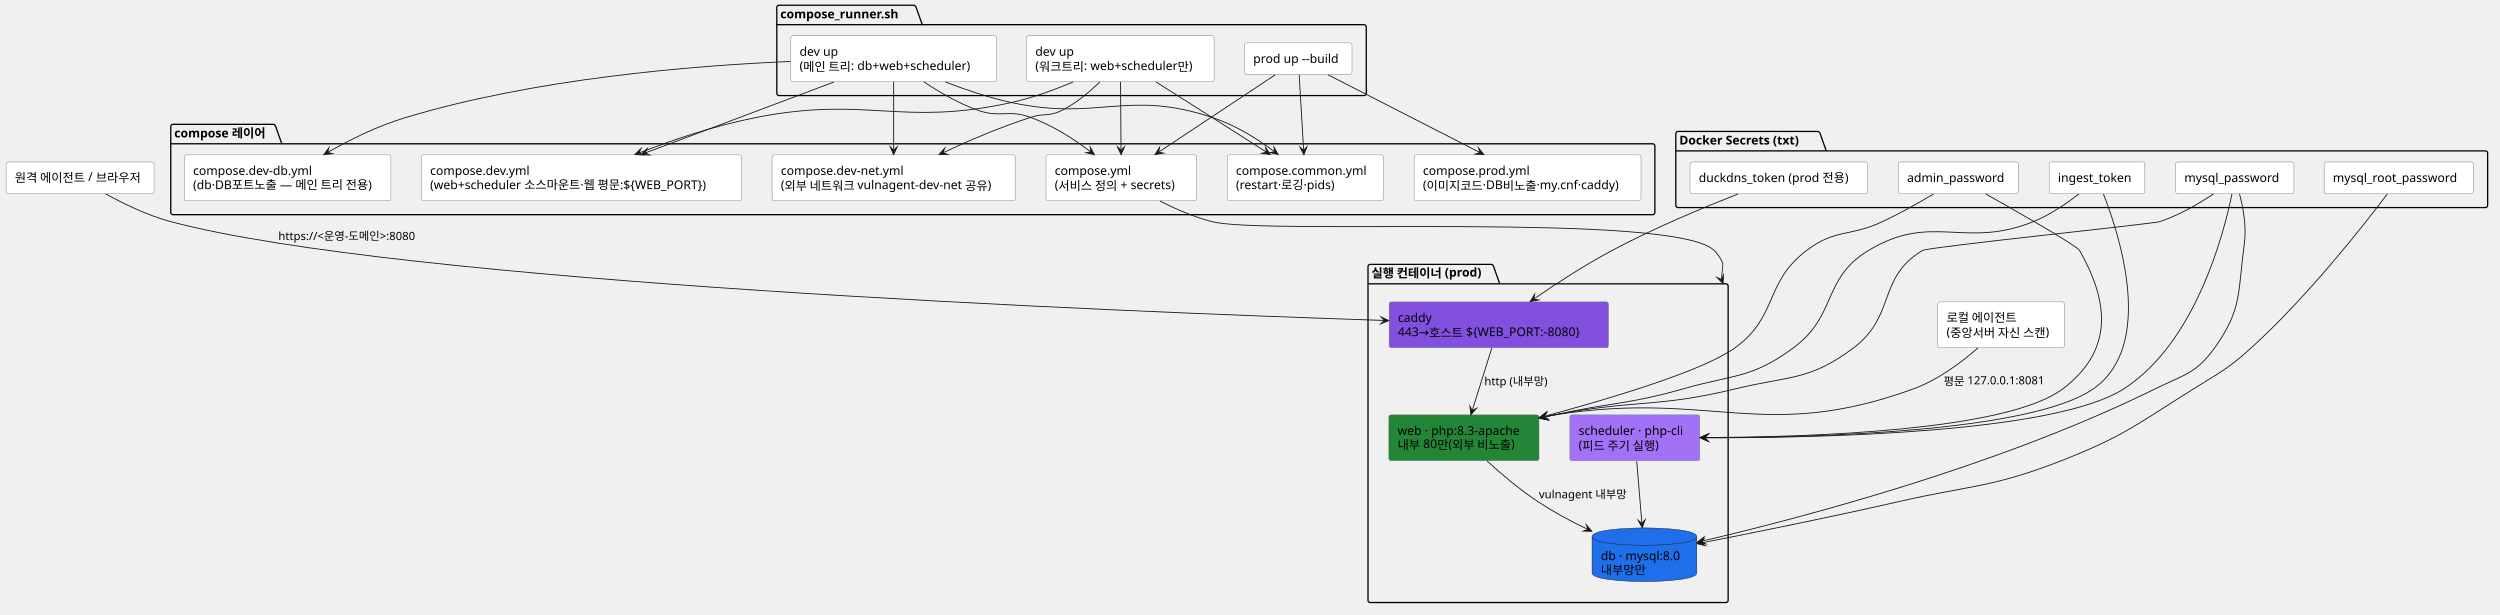
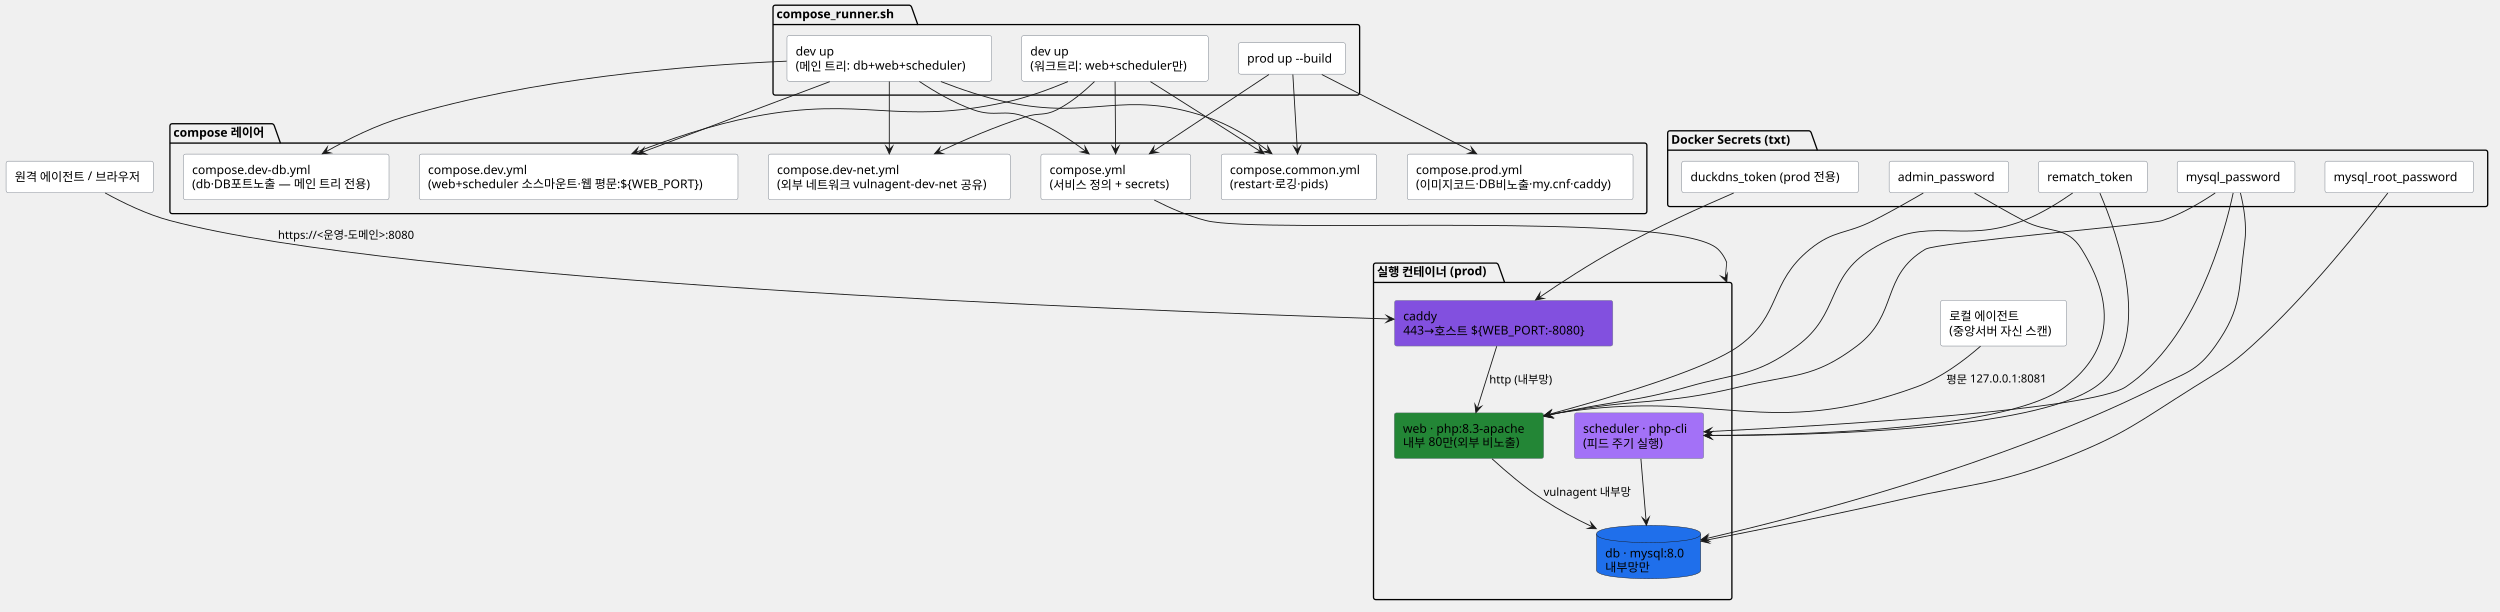
- <svg xmlns="http://www.w3.org/2000/svg" contentStyleType="text/css" data-diagram-type="DESCRIPTION" height="705px" preserveAspectRatio="none" style="width:2867px;height:705px;background:#FFFFFF;" version="1.1" viewBox="0 0 2867 705" width="2867px" zoomAndPan="magnify">
+ <svg xmlns="http://www.w3.org/2000/svg" contentStyleType="text/css" data-diagram-type="DESCRIPTION" height="705px" preserveAspectRatio="none" style="width:2881px;height:705px;background:#FFFFFF;" version="1.1" viewBox="0 0 2881 705" width="2881px" zoomAndPan="magnify">
  <defs />
  <g>
    <g class="cluster" data-qualified-name="Runner" data-source-line="11" id="ent0001">
      <path d="M893.33,6 L1048.125,6 A3.75,3.75 0 0 1 1050.625,8.5 L1057.625,28.297 L1564.33,28.297 A2.5,2.5 0 0 1 1566.83,30.797 L1566.83,107.09 A2.5,2.5 0 0 1 1564.33,109.59 L893.33,109.59 A2.5,2.5 0 0 1 890.83,107.09 L890.83,8.5 A2.5,2.5 0 0 1 893.33,6" fill="none" style="stroke:#000000;stroke-width:1.5;" />
      <line style="stroke:#000000;stroke-width:1.5;" x1="890.83" x2="1057.625" y1="28.297" y2="28.297" />
      <text fill="#000000" font-family="sans-serif" font-size="14" font-weight="700" lengthAdjust="spacing" textLength="153.795" x="894.83" y="20.995">compose_runner.sh</text>
    </g>
    <g class="cluster" data-qualified-name="Files" data-source-line="17" id="ent0005">
      <path d="M198.33,142.59 L313.656,142.59 A3.75,3.75 0 0 1 316.156,145.09 L323.156,164.887 L1895.33,164.887 A2.5,2.5 0 0 1 1897.83,167.387 L1897.83,243.69 A2.5,2.5 0 0 1 1895.33,246.19 L198.33,246.19 A2.5,2.5 0 0 1 195.83,243.69 L195.83,145.09 A2.5,2.5 0 0 1 198.33,142.59" fill="none" style="stroke:#000000;stroke-width:1.5;" />
      <line style="stroke:#000000;stroke-width:1.5;" x1="195.83" x2="323.156" y1="164.887" y2="164.887" />
      <text fill="#000000" font-family="sans-serif" font-size="14" font-weight="700" lengthAdjust="spacing" textLength="114.326" x="199.83" y="157.585">compose 레이어</text>
    </g>
    <g class="cluster" data-qualified-name="Secrets" data-source-line="26" id="ent0012">
-       <path d="M1924.33,150.74 L2084.84,150.74 A3.75,3.75 0 0 1 2087.34,153.24 L2094.34,173.037 L2850.33,173.037 A2.5,2.5 0 0 1 2852.83,175.537 L2852.83,235.54 A2.5,2.5 0 0 1 2850.33,238.04 L1924.33,238.04 A2.5,2.5 0 0 1 1921.83,235.54 L1921.83,153.24 A2.5,2.5 0 0 1 1924.33,150.74" fill="none" style="stroke:#000000;stroke-width:1.5;" />
+       <path d="M1924.33,150.74 L2084.84,150.74 A3.75,3.75 0 0 1 2087.34,153.24 L2094.34,173.037 L2864.33,173.037 A2.5,2.5 0 0 1 2866.83,175.537 L2866.83,235.54 A2.5,2.5 0 0 1 2864.33,238.04 L1924.33,238.04 A2.5,2.5 0 0 1 1921.83,235.54 L1921.83,153.24 A2.5,2.5 0 0 1 1924.33,150.74" fill="none" style="stroke:#000000;stroke-width:1.5;" />
      <line style="stroke:#000000;stroke-width:1.5;" x1="1921.83" x2="2094.34" y1="173.037" y2="173.037" />
      <text fill="#000000" font-family="sans-serif" font-size="14" font-weight="700" lengthAdjust="spacing" textLength="159.51" x="1925.83" y="165.735">Docker Secrets (txt)</text>
    </g>
    <g class="cluster" data-qualified-name="Stack" data-source-line="34" id="ent0018">
-       <path d="M1571.33,303.19 L1710.4,303.19 A3.75,3.75 0 0 1 1712.9,305.69 L1719.9,325.487 L1979.33,325.487 A2.5,2.5 0 0 1 1981.83,327.987 L1981.83,688.47 A2.5,2.5 0 0 1 1979.33,690.97 L1571.33,690.97 A2.5,2.5 0 0 1 1568.83,688.47 L1568.83,305.69 A2.5,2.5 0 0 1 1571.33,303.19" fill="none" style="stroke:#000000;stroke-width:1.5;" />
-       <line style="stroke:#000000;stroke-width:1.5;" x1="1568.83" x2="1719.9" y1="325.487" y2="325.487" />
-       <text fill="#000000" font-family="sans-serif" font-size="14" font-weight="700" lengthAdjust="spacing" textLength="138.07" x="1572.83" y="318.185">실행 컨테이너 (prod)</text>
+       <path d="M1585.33,303.19 L1724.4,303.19 A3.75,3.75 0 0 1 1726.9,305.69 L1733.9,325.487 L1993.33,325.487 A2.5,2.5 0 0 1 1995.83,327.987 L1995.83,688.47 A2.5,2.5 0 0 1 1993.33,690.97 L1585.33,690.97 A2.5,2.5 0 0 1 1582.83,688.47 L1582.83,305.69 A2.5,2.5 0 0 1 1585.33,303.19" fill="none" style="stroke:#000000;stroke-width:1.5;" />
+       <line style="stroke:#000000;stroke-width:1.5;" x1="1582.83" x2="1733.9" y1="325.487" y2="325.487" />
+       <text fill="#000000" font-family="sans-serif" font-size="14" font-weight="700" lengthAdjust="spacing" textLength="138.07" x="1586.83" y="318.185">실행 컨테이너 (prod)</text>
    </g>
    <g class="entity" data-qualified-name="Runner.R1" data-source-line="12" id="ent0002">
      <rect fill="#FFFFFF" height="52.594" rx="2.5" ry="2.5" style="stroke:#6E7681;stroke-width:0.5;" width="235.862" x="906.9" y="41" />
      <text fill="#000000" font-family="sans-serif" font-size="14" lengthAdjust="spacing" textLength="47.995" x="916.9" y="63.995">dev up</text>
      <text fill="#000000" font-family="sans-serif" font-size="14" lengthAdjust="spacing" textLength="215.862" x="916.9" y="80.292">(메인 트리: db+web+scheduler)</text>
    </g>
    <g class="entity" data-qualified-name="Runner.R1W" data-source-line="13" id="ent0003">
      <rect fill="#FFFFFF" height="52.594" rx="2.5" ry="2.5" style="stroke:#6E7681;stroke-width:0.5;" width="215.067" x="1177.3" y="41" />
      <text fill="#000000" font-family="sans-serif" font-size="14" lengthAdjust="spacing" textLength="47.995" x="1187.3" y="63.995">dev up</text>
      <text fill="#000000" font-family="sans-serif" font-size="14" lengthAdjust="spacing" textLength="195.067" x="1187.3" y="80.292">(워크트리: web+scheduler만)</text>
    </g>
    <g class="entity" data-qualified-name="Runner.R2" data-source-line="14" id="ent0004">
      <rect fill="#FFFFFF" height="36.297" rx="2.5" ry="2.5" style="stroke:#6E7681;stroke-width:0.5;" width="123.284" x="1427.19" y="49.15" />
      <text fill="#000000" font-family="sans-serif" font-size="14" lengthAdjust="spacing" textLength="103.284" x="1437.19" y="72.145">prod up --build</text>
    </g>
    <g class="entity" data-qualified-name="Files.F0" data-source-line="18" id="ent0006">
      <rect fill="#FFFFFF" height="52.594" rx="2.5" ry="2.5" style="stroke:#6E7681;stroke-width:0.5;" width="172.561" x="1199.55" y="177.59" />
      <text fill="#000000" font-family="sans-serif" font-size="14" lengthAdjust="spacing" textLength="93.522" x="1209.55" y="200.585">compose.yml</text>
      <text fill="#000000" font-family="sans-serif" font-size="14" lengthAdjust="spacing" textLength="152.561" x="1209.55" y="216.882">(서비스 정의 + secrets)</text>
    </g>
    <g class="entity" data-qualified-name="Files.FC" data-source-line="19" id="ent0007">
      <rect fill="#FFFFFF" height="52.594" rx="2.5" ry="2.5" style="stroke:#6E7681;stroke-width:0.5;" width="178.949" x="1407.36" y="177.59" />
      <text fill="#000000" font-family="sans-serif" font-size="14" lengthAdjust="spacing" textLength="158.949" x="1417.36" y="200.585">compose.common.yml</text>
      <text fill="#000000" font-family="sans-serif" font-size="14" lengthAdjust="spacing" textLength="122.078" x="1417.36" y="216.882">(restart·로깅·pids)</text>
    </g>
    <g class="entity" data-qualified-name="Files.FD" data-source-line="20" id="ent0008">
      <rect fill="#FFFFFF" height="52.594" rx="2.5" ry="2.5" style="stroke:#6E7681;stroke-width:0.5;" width="367.203" x="483.23" y="177.59" />
      <text fill="#000000" font-family="sans-serif" font-size="14" lengthAdjust="spacing" textLength="123.758" x="493.23" y="200.585">compose.dev.yml</text>
      <text fill="#000000" font-family="sans-serif" font-size="14" lengthAdjust="spacing" textLength="347.203" x="493.23" y="216.882">(web+scheduler 소스마운트·웹 평문:${WEB_PORT})</text>
    </g>
    <g class="entity" data-qualified-name="Files.FDB" data-source-line="21" id="ent0009">
      <rect fill="#FFFFFF" height="52.594" rx="2.5" ry="2.5" style="stroke:#6E7681;stroke-width:0.5;" width="236.932" x="211.37" y="177.59" />
      <text fill="#000000" font-family="sans-serif" font-size="14" lengthAdjust="spacing" textLength="146.583" x="221.37" y="200.585">compose.dev-db.yml</text>
      <text fill="#000000" font-family="sans-serif" font-size="14" lengthAdjust="spacing" textLength="216.932" x="221.37" y="216.882">(db·DB포트노출 — 메인 트리 전용)</text>
    </g>
    <g class="entity" data-qualified-name="Files.FN" data-source-line="22" id="ent0010">
      <rect fill="#FFFFFF" height="52.594" rx="2.5" ry="2.5" style="stroke:#6E7681;stroke-width:0.5;" width="278.781" x="885.44" y="177.59" />
      <text fill="#000000" font-family="sans-serif" font-size="14" lengthAdjust="spacing" textLength="151.785" x="895.44" y="200.585">compose.dev-net.yml</text>
      <text fill="#000000" font-family="sans-serif" font-size="14" lengthAdjust="spacing" textLength="258.781" x="895.44" y="216.882">(외부 네트워크 vulnagent-dev-net 공유)</text>
    </g>
    <g class="entity" data-qualified-name="Files.FP" data-source-line="23" id="ent0011">
      <rect fill="#FFFFFF" height="52.594" rx="2.5" ry="2.5" style="stroke:#6E7681;stroke-width:0.5;" width="260.146" x="1621.76" y="177.59" />
      <text fill="#000000" font-family="sans-serif" font-size="14" lengthAdjust="spacing" textLength="130.067" x="1631.76" y="200.585">compose.prod.yml</text>
      <text fill="#000000" font-family="sans-serif" font-size="14" lengthAdjust="spacing" textLength="240.146" x="1631.76" y="216.882">(이미지코드·DB비노출·my.cnf·caddy)</text>
    </g>
    <g class="entity" data-qualified-name="Secrets.S1" data-source-line="27" id="ent0013">
-       <rect fill="#FFFFFF" height="36.297" rx="2.5" ry="2.5" style="stroke:#6E7681;stroke-width:0.5;" width="171.081" x="2665.29" y="185.74" />
-       <text fill="#000000" font-family="sans-serif" font-size="14" lengthAdjust="spacing" textLength="151.081" x="2675.29" y="208.735">mysql_root_password</text>
+       <rect fill="#FFFFFF" height="36.297" rx="2.5" ry="2.5" style="stroke:#6E7681;stroke-width:0.5;" width="171.081" x="2679.29" y="185.74" />
+       <text fill="#000000" font-family="sans-serif" font-size="14" lengthAdjust="spacing" textLength="151.081" x="2689.29" y="208.735">mysql_root_password</text>
    </g>
    <g class="entity" data-qualified-name="Secrets.S2" data-source-line="28" id="ent0014">
-       <rect fill="#FFFFFF" height="36.297" rx="2.5" ry="2.5" style="stroke:#6E7681;stroke-width:0.5;" width="135.705" x="2494.98" y="185.74" />
-       <text fill="#000000" font-family="sans-serif" font-size="14" lengthAdjust="spacing" textLength="115.705" x="2504.98" y="208.735">mysql_password</text>
+       <rect fill="#FFFFFF" height="36.297" rx="2.5" ry="2.5" style="stroke:#6E7681;stroke-width:0.5;" width="135.705" x="2508.98" y="185.74" />
+       <text fill="#000000" font-family="sans-serif" font-size="14" lengthAdjust="spacing" textLength="115.705" x="2518.98" y="208.735">mysql_password</text>
    </g>
    <g class="entity" data-qualified-name="Secrets.S3" data-source-line="29" id="ent0015">
-       <rect fill="#FFFFFF" height="36.297" rx="2.5" ry="2.5" style="stroke:#6E7681;stroke-width:0.5;" width="109.694" x="2349.99" y="185.74" />
-       <text fill="#000000" font-family="sans-serif" font-size="14" lengthAdjust="spacing" textLength="89.694" x="2359.99" y="208.735">ingest_token</text>
+       <rect fill="#FFFFFF" height="36.297" rx="2.5" ry="2.5" style="stroke:#6E7681;stroke-width:0.5;" width="125.294" x="2349.19" y="185.74" />
+       <text fill="#000000" font-family="sans-serif" font-size="14" lengthAdjust="spacing" textLength="105.294" x="2359.19" y="208.735">rematch_token</text>
    </g>
    <g class="entity" data-qualified-name="Secrets.S4" data-source-line="30" id="ent0016">
      <rect fill="#FFFFFF" height="36.297" rx="2.5" ry="2.5" style="stroke:#6E7681;stroke-width:0.5;" width="137.578" x="2177.04" y="185.74" />
      <text fill="#000000" font-family="sans-serif" font-size="14" lengthAdjust="spacing" textLength="117.578" x="2187.04" y="208.735">admin_password</text>
    </g>
    <g class="entity" data-qualified-name="Secrets.S5" data-source-line="31" id="ent0017">
      <rect fill="#FFFFFF" height="36.297" rx="2.5" ry="2.5" style="stroke:#6E7681;stroke-width:0.5;" width="203.505" x="1938.08" y="185.74" />
      <text fill="#000000" font-family="sans-serif" font-size="14" lengthAdjust="spacing" textLength="183.505" x="1948.08" y="208.735">duckdns_token (prod 전용)</text>
    </g>
    <g class="entity" data-qualified-name="Stack.CADDY" data-source-line="35" id="ent0019">
-       <rect fill="#8250DF" height="52.594" rx="2.5" ry="2.5" style="stroke:#6E7681;stroke-width:0.5;" width="251.536" x="1593.07" y="346.19" />
-       <text fill="#000000" font-family="sans-serif" font-size="14" lengthAdjust="spacing" textLength="42.335" x="1603.07" y="369.185">caddy</text>
-       <text fill="#000000" font-family="sans-serif" font-size="14" lengthAdjust="spacing" textLength="231.536" x="1603.07" y="385.482">443→호스트 ${WEB_PORT:-8080}</text>
+       <rect fill="#8250DF" height="52.594" rx="2.5" ry="2.5" style="stroke:#6E7681;stroke-width:0.5;" width="251.536" x="1607.07" y="346.19" />
+       <text fill="#000000" font-family="sans-serif" font-size="14" lengthAdjust="spacing" textLength="42.335" x="1617.07" y="369.185">caddy</text>
+       <text fill="#000000" font-family="sans-serif" font-size="14" lengthAdjust="spacing" textLength="231.536" x="1617.07" y="385.482">443→호스트 ${WEB_PORT:-8080}</text>
    </g>
    <g class="entity" data-qualified-name="Stack.WC" data-source-line="36" id="ent0020">
-       <rect fill="#238636" height="52.594" rx="2.5" ry="2.5" style="stroke:#6E7681;stroke-width:0.5;" width="172.209" x="1592.73" y="475.78" />
-       <text fill="#000000" font-family="sans-serif" font-size="14" lengthAdjust="spacing" textLength="152.209" x="1602.73" y="498.775">web · php:8.3-apache</text>
-       <text fill="#000000" font-family="sans-serif" font-size="14" lengthAdjust="spacing" textLength="142.918" x="1602.73" y="515.072">내부 80만(외부 비노출)</text>
+       <rect fill="#238636" height="52.594" rx="2.5" ry="2.5" style="stroke:#6E7681;stroke-width:0.5;" width="172.209" x="1606.73" y="475.78" />
+       <text fill="#000000" font-family="sans-serif" font-size="14" lengthAdjust="spacing" textLength="152.209" x="1616.73" y="498.775">web · php:8.3-apache</text>
+       <text fill="#000000" font-family="sans-serif" font-size="14" lengthAdjust="spacing" textLength="142.918" x="1616.73" y="515.072">내부 80만(외부 비노출)</text>
    </g>
    <g class="entity" data-qualified-name="Stack.SCH" data-source-line="37" id="ent0021">
-       <rect fill="#A371F7" height="52.594" rx="2.5" ry="2.5" style="stroke:#6E7681;stroke-width:0.5;" width="149.022" x="1800.32" y="475.78" />
-       <text fill="#000000" font-family="sans-serif" font-size="14" lengthAdjust="spacing" textLength="129.022" x="1810.32" y="498.775">scheduler · php-cli</text>
-       <text fill="#000000" font-family="sans-serif" font-size="14" lengthAdjust="spacing" textLength="98.784" x="1810.32" y="515.072">(피드 주기 실행)</text>
+       <rect fill="#A371F7" height="52.594" rx="2.5" ry="2.5" style="stroke:#6E7681;stroke-width:0.5;" width="149.022" x="1814.32" y="475.78" />
+       <text fill="#000000" font-family="sans-serif" font-size="14" lengthAdjust="spacing" textLength="129.022" x="1824.32" y="498.775">scheduler · php-cli</text>
+       <text fill="#000000" font-family="sans-serif" font-size="14" lengthAdjust="spacing" textLength="98.784" x="1824.32" y="515.072">(피드 주기 실행)</text>
    </g>
    <g class="entity" data-qualified-name="Stack.DC" data-source-line="38" id="ent0022">
-       <path d="M1825.78,615.38 C1825.78,605.38 1885.829,605.38 1885.829,605.38 C1885.829,605.38 1945.879,605.38 1945.879,615.38 L1945.879,656.974 C1945.879,666.974 1885.829,666.974 1885.829,666.974 C1885.829,666.974 1825.78,666.974 1825.78,656.974 L1825.78,615.38" fill="#1F6FEB" style="stroke:#181818;stroke-width:0.5;" />
-       <path d="M1825.78,615.38 C1825.78,625.38 1885.829,625.38 1885.829,625.38 C1885.829,625.38 1945.879,625.38 1945.879,615.38" fill="none" style="stroke:#181818;stroke-width:0.5;" />
-       <text fill="#000000" font-family="sans-serif" font-size="14" lengthAdjust="spacing" textLength="100.099" x="1835.78" y="642.375">db · mysql:8.0</text>
-       <text fill="#000000" font-family="sans-serif" font-size="14" lengthAdjust="spacing" textLength="52.64" x="1835.78" y="658.672">내부망만</text>
+       <path d="M1839.78,615.38 C1839.78,605.38 1899.829,605.38 1899.829,605.38 C1899.829,605.38 1959.879,605.38 1959.879,615.38 L1959.879,656.974 C1959.879,666.974 1899.829,666.974 1899.829,666.974 C1899.829,666.974 1839.78,666.974 1839.78,656.974 L1839.78,615.38" fill="#1F6FEB" style="stroke:#181818;stroke-width:0.5;" />
+       <path d="M1839.78,615.38 C1839.78,625.38 1899.829,625.38 1899.829,625.38 C1899.829,625.38 1959.879,625.38 1959.879,615.38" fill="none" style="stroke:#181818;stroke-width:0.5;" />
+       <text fill="#000000" font-family="sans-serif" font-size="14" lengthAdjust="spacing" textLength="100.099" x="1849.78" y="642.375">db · mysql:8.0</text>
+       <text fill="#000000" font-family="sans-serif" font-size="14" lengthAdjust="spacing" textLength="52.64" x="1849.78" y="658.672">내부망만</text>
    </g>
    <g class="entity" data-qualified-name="REMOTE" data-source-line="68" id="ent0045">
      <rect fill="#FFFFFF" height="36.297" rx="2.5" ry="2.5" style="stroke:#6E7681;stroke-width:0.5;" width="169.667" x="7" y="185.74" />
      <text fill="#000000" font-family="sans-serif" font-size="14" lengthAdjust="spacing" textLength="149.667" x="17" y="208.735">원격 에이전트 / 브라우저</text>
    </g>
    <g class="entity" data-qualified-name="LOCAL" data-source-line="69" id="ent0046">
-       <rect fill="#FFFFFF" height="52.594" rx="2.5" ry="2.5" style="stroke:#6E7681;stroke-width:0.5;" width="145.104" x="2222.28" y="346.19" />
-       <text fill="#000000" font-family="sans-serif" font-size="14" lengthAdjust="spacing" textLength="83.41" x="2232.28" y="369.185">로컬 에이전트</text>
-       <text fill="#000000" font-family="sans-serif" font-size="14" lengthAdjust="spacing" textLength="125.104" x="2232.28" y="385.482">(중앙서버 자신 스캔)</text>
+       <rect fill="#FFFFFF" height="52.594" rx="2.5" ry="2.5" style="stroke:#6E7681;stroke-width:0.5;" width="145.104" x="2236.28" y="346.19" />
+       <text fill="#000000" font-family="sans-serif" font-size="14" lengthAdjust="spacing" textLength="83.41" x="2246.28" y="369.185">로컬 에이전트</text>
+       <text fill="#000000" font-family="sans-serif" font-size="14" lengthAdjust="spacing" textLength="125.104" x="2246.28" y="385.482">(중앙서버 자신 스캔)</text>
    </g>
    <g class="link" data-entity-1="ent0002" data-entity-2="ent0006" data-link-type="dependency" data-source-line="41" id="lnk23">
      <path d="M1059.48,93.88 C1077.26,105.73 1099.77,118.87 1121.83,126.59 C1147.22,135.49 1156.63,125.2 1181.83,134.59 C1208.55,144.55 1231.386,159.378 1251.096,174.328" fill="none" id="R1-to-F0" style="stroke:#181818;stroke-width:1;" />
      <polygon fill="#181818" points="1255.08,177.35,1250.327,168.724,1251.096,174.328,1245.492,175.098,1255.08,177.35" style="stroke:#181818;stroke-width:1;stroke-linejoin:miter;stroke-miterlimit:10;" />
    </g>
    <g class="link" data-entity-1="ent0002" data-entity-2="ent0007" data-link-type="dependency" data-source-line="42" id="lnk24">
      <path d="M1084.27,94.02 C1107.43,102.98 1134.46,112.14 1159.83,117.59 C1260.04,139.16 1292.57,102.26 1389.83,134.59 C1417.65,143.84 1441.442,158.907 1461.732,174.147" fill="none" id="R1-to-FC" style="stroke:#181818;stroke-width:1;" />
      <polygon fill="#181818" points="1465.73,177.15,1460.936,168.547,1461.732,174.147,1456.132,174.943,1465.73,177.15" style="stroke:#181818;stroke-width:1;stroke-linejoin:miter;stroke-miterlimit:10;" />
    </g>
    <g class="link" data-entity-1="ent0002" data-entity-2="ent0008" data-link-type="dependency" data-source-line="43" id="lnk25">
      <path d="M956.23,94.09 C892.68,117.98 803.36,151.56 739.88,175.43" fill="none" id="R1-to-FD" style="stroke:#181818;stroke-width:1;" />
      <polygon fill="#181818" points="735.2,177.19,745.032,177.766,739.88,175.43,742.216,170.278,735.2,177.19" style="stroke:#181818;stroke-width:1;stroke-linejoin:miter;stroke-miterlimit:10;" />
    </g>
    <g class="link" data-entity-1="ent0002" data-entity-2="ent0009" data-link-type="dependency" data-source-line="44" id="lnk26">
      <path d="M906.54,70.49 C791.71,75.36 613.6,90.22 465.83,134.59 C432.56,144.59 401.924,159.855 375.774,174.755" fill="none" id="R1-to-FDB" style="stroke:#181818;stroke-width:1;" />
      <polygon fill="#181818" points="371.43,177.23,381.23,176.25,375.774,174.755,377.269,169.299,371.43,177.23" style="stroke:#181818;stroke-width:1;stroke-linejoin:miter;stroke-miterlimit:10;" />
    </g>
    <g class="link" data-entity-1="ent0002" data-entity-2="ent0010" data-link-type="dependency" data-source-line="45" id="lnk27">
      <path d="M1024.83,93.93 C1024.83,117.88 1024.83,148.44 1024.83,172.35" fill="none" id="R1-to-FN" style="stroke:#181818;stroke-width:1;" />
      <polygon fill="#181818" points="1024.83,177.35,1028.83,168.35,1024.83,172.35,1020.83,168.35,1024.83,177.35" style="stroke:#181818;stroke-width:1;stroke-linejoin:miter;stroke-miterlimit:10;" />
    </g>
    <g class="link" data-entity-1="ent0003" data-entity-2="ent0006" data-link-type="dependency" data-source-line="47" id="lnk28">
      <path d="M1285.02,93.93 C1285.2,117.88 1285.435,148.44 1285.604,172.35" fill="none" id="R1W-to-F0" style="stroke:#181818;stroke-width:1;" />
      <polygon fill="#181818" points="1285.64,177.35,1289.576,168.322,1285.604,172.35,1281.576,168.379,1285.64,177.35" style="stroke:#181818;stroke-width:1;stroke-linejoin:miter;stroke-miterlimit:10;" />
    </g>
    <g class="link" data-entity-1="ent0003" data-entity-2="ent0007" data-link-type="dependency" data-source-line="48" id="lnk29">
      <path d="M1325.75,94.07 C1345.18,106.32 1368.72,121.19 1389.83,134.59 C1411.97,148.65 1432.436,161.708 1452.506,174.528" fill="none" id="R1W-to-FC" style="stroke:#181818;stroke-width:1;" />
      <polygon fill="#181818" points="1456.72,177.22,1451.289,169.004,1452.506,174.528,1446.982,175.746,1456.72,177.22" style="stroke:#181818;stroke-width:1;stroke-linejoin:miter;stroke-miterlimit:10;" />
    </g>
    <g class="link" data-entity-1="ent0003" data-entity-2="ent0008" data-link-type="dependency" data-source-line="49" id="lnk30">
      <path d="M1230.64,94.02 C1209.08,103.08 1183.75,112.32 1159.83,117.59 C1032.88,145.57 995.42,109.68 867.83,134.59 C819.72,143.99 772.013,160.254 732.793,175.444" fill="none" id="R1W-to-FD" style="stroke:#181818;stroke-width:1;" />
      <polygon fill="#181818" points="728.13,177.25,737.967,177.73,732.793,175.444,735.078,170.269,728.13,177.25" style="stroke:#181818;stroke-width:1;stroke-linejoin:miter;stroke-miterlimit:10;" />
    </g>
    <g class="link" data-entity-1="ent0003" data-entity-2="ent0010" data-link-type="dependency" data-source-line="50" id="lnk31">
      <path d="M1261.27,94.01 C1249.32,105.59 1233.94,118.47 1217.83,126.59 C1203.2,133.98 1197.42,129.52 1181.83,134.59 C1145.94,146.27 1111.55,161.053 1081.44,175.123" fill="none" id="R1W-to-FN" style="stroke:#181818;stroke-width:1;" />
      <polygon fill="#181818" points="1076.91,177.24,1086.757,177.054,1081.44,175.123,1083.37,169.806,1076.91,177.24" style="stroke:#181818;stroke-width:1;stroke-linejoin:miter;stroke-miterlimit:10;" />
    </g>
    <g class="link" data-entity-1="ent0004" data-entity-2="ent0006" data-link-type="dependency" data-source-line="52" id="lnk32">
      <path d="M1462.29,85.89 C1427.15,109.19 1369.087,147.697 1328.707,174.467" fill="none" id="R2-to-F0" style="stroke:#181818;stroke-width:1;" />
      <polygon fill="#181818" points="1324.54,177.23,1334.252,175.591,1328.707,174.467,1329.831,168.923,1324.54,177.23" style="stroke:#181818;stroke-width:1;stroke-linejoin:miter;stroke-miterlimit:10;" />
    </g>
    <g class="link" data-entity-1="ent0004" data-entity-2="ent0007" data-link-type="dependency" data-source-line="53" id="lnk33">
      <path d="M1489.88,85.89 C1491.27,109.27 1493.434,145.719 1495.024,172.489" fill="none" id="R2-to-FC" style="stroke:#181818;stroke-width:1;" />
      <polygon fill="#181818" points="1495.32,177.48,1498.779,168.259,1495.024,172.489,1490.793,168.733,1495.32,177.48" style="stroke:#181818;stroke-width:1;stroke-linejoin:miter;stroke-miterlimit:10;" />
    </g>
    <g class="link" data-entity-1="ent0004" data-entity-2="ent0011" data-link-type="dependency" data-source-line="54" id="lnk34">
      <path d="M1523.22,85.89 C1568.75,109.19 1644.919,148.183 1697.239,174.952" fill="none" id="R2-to-FP" style="stroke:#181818;stroke-width:1;" />
      <polygon fill="#181818" points="1701.69,177.23,1695.5,169.57,1697.239,174.952,1691.856,176.691,1701.69,177.23" style="stroke:#181818;stroke-width:1;stroke-linejoin:miter;stroke-miterlimit:10;" />
    </g>
    <g class="link" data-entity-1="ent0006" data-entity-2="ent0018" data-link-type="dependency" data-source-line="56" id="lnk35">
-       <path d="M1330.23,230.57 C1348.16,239.69 1369.41,248.97 1389.83,254.19 C1451.95,270.04 1919.66,242.71 1965.83,287.19 C1969.112,290.351 1971.717,293.983 1973.761,297.925 C1974.271,298.91 1974.747,299.915 1975.189,300.937 C1975.411,301.448 1975.623,301.963 1975.828,302.482 C1975.88,302.612 1974.132,320.373 1974.182,320.503" fill="none" id="F0-to-Stack" style="stroke:#181818;stroke-width:1;" />
-       <polygon fill="#181818" points="1975.98,325.169,1976.476,315.332,1974.182,320.503,1969.012,318.209,1975.98,325.169" style="stroke:#181818;stroke-width:1;stroke-linejoin:miter;stroke-miterlimit:10;" />
+       <path d="M1330.22,230.58 C1348.15,239.7 1369.4,248.99 1389.83,254.19 C1453.46,270.39 1932.52,241.67 1979.83,287.19 C1983.115,290.349 1985.722,293.979 1987.766,297.919 C1988.277,298.904 1988.753,299.909 1989.196,300.93 C1989.417,301.441 1989.63,301.956 1989.835,302.475 C1989.887,302.604 1988.138,320.366 1988.188,320.497" fill="none" id="F0-to-Stack" style="stroke:#181818;stroke-width:1;" />
+       <polygon fill="#181818" points="1989.987,325.162,1990.481,315.325,1988.188,320.497,1983.017,318.204,1989.987,325.162" style="stroke:#181818;stroke-width:1;stroke-linejoin:miter;stroke-miterlimit:10;" />
    </g>
    <g class="link" data-entity-1="ent0017" data-entity-2="ent0019" data-link-type="dependency" data-source-line="58" id="lnk36">
-       <path d="M1993.28,222.4 C1953.96,237.78 1896.59,261.65 1848.83,287.19 C1815.86,304.82 1784.484,325.319 1758.924,342.969" fill="none" id="S5-to-CADDY" style="stroke:#181818;stroke-width:1;" />
-       <polygon fill="#181818" points="1754.81,345.81,1764.489,343.988,1758.924,342.969,1759.943,337.404,1754.81,345.81" style="stroke:#181818;stroke-width:1;stroke-linejoin:miter;stroke-miterlimit:10;" />
+       <path d="M1997.89,222.41 C1961.5,238.08 1907.76,262.34 1862.83,287.19 C1830.35,305.16 1799.239,325.43 1773.659,342.9" fill="none" id="S5-to-CADDY" style="stroke:#181818;stroke-width:1;" />
+       <polygon fill="#181818" points="1769.53,345.72,1779.218,343.947,1773.659,342.9,1774.706,337.341,1769.53,345.72" style="stroke:#181818;stroke-width:1;stroke-linejoin:miter;stroke-miterlimit:10;" />
    </g>
    <g class="link" data-entity-1="ent0014" data-entity-2="ent0020" data-link-type="dependency" data-source-line="59" id="lnk37">
-       <path d="M2538.5,222.37 C2521.93,233.36 2499.05,246.81 2476.83,254.19 C2469.61,256.59 2211.37,283.29 2204.83,287.19 C2152.64,318.31 2174.4,362.25 2125.83,398.78 C2075.06,436.97 2052.56,430.73 1990.83,445.78 C1900.09,467.91 1874.54,458.06 1782.83,475.78 C1777.09,476.89 1776.066,477.049 1770.126,478.339" fill="none" id="S2-to-WC" style="stroke:#181818;stroke-width:1;" />
-       <polygon fill="#181818" points="1765.24,479.4,1774.884,481.399,1770.126,478.339,1773.186,473.581,1765.24,479.4" style="stroke:#181818;stroke-width:1;stroke-linejoin:miter;stroke-miterlimit:10;" />
+       <path d="M2552.82,222.38 C2536.45,233.37 2513.83,246.83 2491.83,254.19 C2477.35,259.04 2231.96,279.37 2218.83,287.19 C2166.64,318.3 2188.4,362.25 2139.83,398.78 C2089.06,436.97 2066.56,430.73 2004.83,445.78 C1914.09,467.91 1888.54,458.06 1796.83,475.78 C1791.09,476.89 1790.066,477.049 1784.126,478.339" fill="none" id="S2-to-WC" style="stroke:#181818;stroke-width:1;" />
+       <polygon fill="#181818" points="1779.24,479.4,1788.884,481.399,1784.126,478.339,1787.186,473.581,1779.24,479.4" style="stroke:#181818;stroke-width:1;stroke-linejoin:miter;stroke-miterlimit:10;" />
    </g>
    <g class="link" data-entity-1="ent0015" data-entity-2="ent0020" data-link-type="dependency" data-source-line="60" id="lnk38">
-       <path d="M2384.16,222.34 C2370.23,233.18 2350.98,246.47 2331.83,254.19 C2252.75,286.09 2215.82,243.09 2142.83,287.19 C2089.24,319.57 2107.22,361.61 2056.83,398.78 C2008.74,434.27 1988.3,429.35 1930.83,445.78 C1866.3,464.23 1848.34,461.18 1782.83,475.78 C1777.12,477.06 1776.109,477.265 1770.189,478.645" fill="none" id="S3-to-WC" style="stroke:#181818;stroke-width:1;" />
-       <polygon fill="#181818" points="1765.32,479.78,1774.993,481.632,1770.189,478.645,1773.177,473.841,1765.32,479.78" style="stroke:#181818;stroke-width:1;stroke-linejoin:miter;stroke-miterlimit:10;" />
+       <path d="M2388.53,222.43 C2373.18,233.16 2352.22,246.3 2331.83,254.19 C2258.02,282.76 2224.3,245.8 2156.83,287.19 C2103.46,319.93 2121.22,361.61 2070.83,398.78 C2022.74,434.27 2002.3,429.35 1944.83,445.78 C1880.3,464.23 1862.34,461.18 1796.83,475.78 C1791.12,477.06 1790.109,477.265 1784.189,478.645" fill="none" id="S3-to-WC" style="stroke:#181818;stroke-width:1;" />
+       <polygon fill="#181818" points="1779.32,479.78,1788.993,481.632,1784.189,478.645,1787.177,473.841,1779.32,479.78" style="stroke:#181818;stroke-width:1;stroke-linejoin:miter;stroke-miterlimit:10;" />
    </g>
    <g class="link" data-entity-1="ent0016" data-entity-2="ent0020" data-link-type="dependency" data-source-line="61" id="lnk39">
-       <path d="M2217.42,222.46 C2200.7,232.42 2178.95,244.74 2158.83,254.19 C2121.4,271.77 2104.76,262.17 2071.83,287.19 C2022.83,324.43 2039.66,362.65 1989.83,398.78 C1953.6,425.06 1849.057,456.418 1770.257,477.668" fill="none" id="S4-to-WC" style="stroke:#181818;stroke-width:1;" />
-       <polygon fill="#181818" points="1765.43,478.97,1775.161,480.489,1770.257,477.668,1773.078,472.765,1765.43,478.97" style="stroke:#181818;stroke-width:1;stroke-linejoin:miter;stroke-miterlimit:10;" />
+       <path d="M2216.4,222.45 C2199.72,232.18 2178.34,244.28 2158.83,254.19 C2127.09,270.32 2113.5,264.78 2085.83,287.19 C2038.01,325.93 2053.66,362.65 2003.83,398.78 C1967.6,425.06 1863.057,456.418 1784.257,477.668" fill="none" id="S4-to-WC" style="stroke:#181818;stroke-width:1;" />
+       <polygon fill="#181818" points="1779.43,478.97,1789.161,480.489,1784.257,477.668,1787.078,472.765,1779.43,478.97" style="stroke:#181818;stroke-width:1;stroke-linejoin:miter;stroke-miterlimit:10;" />
    </g>
    <g class="link" data-entity-1="ent0014" data-entity-2="ent0021" data-link-type="dependency" data-source-line="62" id="lnk40">
-       <path d="M2559.62,222.48 C2550.18,268.55 2517.83,392.79 2435.83,445.78 C2357.34,496.52 2088.69,502.342 1954.79,502.022" fill="none" id="S2-to-SCH" style="stroke:#181818;stroke-width:1;" />
-       <polygon fill="#181818" points="1949.79,502.01,1958.78,506.031,1954.79,502.022,1958.8,498.031,1949.79,502.01" style="stroke:#181818;stroke-width:1;stroke-linejoin:miter;stroke-miterlimit:10;" />
+       <path d="M2573.51,222.32 C2563.8,267.98 2530.85,391.31 2449.83,445.78 C2410.34,472.34 2112.024,490.21 1968.564,497.39" fill="none" id="S2-to-SCH" style="stroke:#181818;stroke-width:1;" />
+       <polygon fill="#181818" points="1963.57,497.64,1972.759,501.185,1968.564,497.39,1972.359,493.195,1963.57,497.64" style="stroke:#181818;stroke-width:1;stroke-linejoin:miter;stroke-miterlimit:10;" />
    </g>
    <g class="link" data-entity-1="ent0015" data-entity-2="ent0021" data-link-type="dependency" data-source-line="63" id="lnk41">
-       <path d="M2412.25,222.54 C2430.61,269.29 2471.79,396.17 2400.83,445.78 C2329.77,495.47 2082.24,501.941 1954.7,501.921" fill="none" id="S3-to-SCH" style="stroke:#181818;stroke-width:1;" />
-       <polygon fill="#181818" points="1949.7,501.92,1958.699,505.921,1954.7,501.921,1958.701,497.921,1949.7,501.92" style="stroke:#181818;stroke-width:1;stroke-linejoin:miter;stroke-miterlimit:10;" />
+       <path d="M2419.92,222.54 C2440.03,269.29 2485.79,396.17 2414.83,445.78 C2343.77,495.47 2096.24,501.941 1968.7,501.921" fill="none" id="S3-to-SCH" style="stroke:#181818;stroke-width:1;" />
+       <polygon fill="#181818" points="1963.7,501.92,1972.699,505.921,1968.7,501.921,1972.701,497.921,1963.7,501.92" style="stroke:#181818;stroke-width:1;stroke-linejoin:miter;stroke-miterlimit:10;" />
    </g>
    <g class="link" data-entity-1="ent0016" data-entity-2="ent0021" data-link-type="dependency" data-source-line="64" id="lnk42">
-       <path d="M2277.18,222.41 C2317.22,244.94 2381.78,281.83 2384.83,287.19 C2419.99,348.86 2422.37,402.85 2365.83,445.78 C2302.12,494.15 2075.65,501.375 1954.66,501.745" fill="none" id="S4-to-SCH" style="stroke:#181818;stroke-width:1;" />
-       <polygon fill="#181818" points="1949.66,501.76,1958.672,505.733,1954.66,501.745,1958.648,497.733,1949.66,501.76" style="stroke:#181818;stroke-width:1;stroke-linejoin:miter;stroke-miterlimit:10;" />
+       <path d="M2275.43,222.47 C2291.89,232.09 2312.84,244.08 2331.83,254.19 C2361.14,269.78 2381.3,259 2398.83,287.19 C2436.34,347.46 2436.37,402.85 2379.83,445.78 C2316.12,494.15 2089.65,501.375 1968.66,501.745" fill="none" id="S4-to-SCH" style="stroke:#181818;stroke-width:1;" />
+       <polygon fill="#181818" points="1963.66,501.76,1972.672,505.733,1968.66,501.745,1972.648,497.733,1963.66,501.76" style="stroke:#181818;stroke-width:1;stroke-linejoin:miter;stroke-miterlimit:10;" />
    </g>
    <g class="link" data-entity-1="ent0013" data-entity-2="ent0022" data-link-type="dependency" data-source-line="65" id="lnk43">
-       <path d="M2737.82,222.44 C2710.97,258 2646.51,340.15 2581.83,398.78 C2555.15,422.97 2546.38,426.71 2515.83,445.78 C2450.62,486.51 2435.46,500.43 2363.83,528.38 C2284,559.52 2260.38,556.3 2176.83,575.38 C2097.39,593.51 2010.067,611.081 1951.097,622.611" fill="none" id="S1-to-DC" style="stroke:#181818;stroke-width:1;" />
-       <polygon fill="#181818" points="1946.19,623.57,1955.79,625.769,1951.097,622.611,1954.255,617.917,1946.19,623.57" style="stroke:#181818;stroke-width:1;stroke-linejoin:miter;stroke-miterlimit:10;" />
+       <path d="M2751.72,222.43 C2724.67,257.97 2659.77,340.1 2594.83,398.78 C2568.12,422.93 2559.35,426.66 2528.83,445.78 C2464.01,486.39 2449.04,500.43 2377.83,528.38 C2298.46,559.53 2274.95,556.37 2191.83,575.38 C2112,593.63 2024.198,611.206 1965.028,622.706" fill="none" id="S1-to-DC" style="stroke:#181818;stroke-width:1;" />
+       <polygon fill="#181818" points="1960.12,623.66,1969.718,625.87,1965.028,622.706,1968.191,618.016,1960.12,623.66" style="stroke:#181818;stroke-width:1;stroke-linejoin:miter;stroke-miterlimit:10;" />
    </g>
    <g class="link" data-entity-1="ent0014" data-entity-2="ent0022" data-link-type="dependency" data-source-line="66" id="lnk44">
-       <path d="M2568.24,222.29 C2572.24,237.34 2576.55,259.69 2573.83,279.19 C2566.2,333.92 2572.01,353.86 2539.83,398.78 C2518.44,428.65 2504.77,429.52 2471.83,445.78 C2289.69,535.73 2059.99,595.356 1951.15,620.696" fill="none" id="S2-to-DC" style="stroke:#181818;stroke-width:1;" />
-       <polygon fill="#181818" points="1946.28,621.83,1955.953,623.685,1951.15,620.696,1954.139,615.893,1946.28,621.83" style="stroke:#181818;stroke-width:1;stroke-linejoin:miter;stroke-miterlimit:10;" />
+       <path d="M2581.87,222.31 C2585.58,237.37 2589.55,259.72 2586.83,279.19 C2579.2,333.92 2584.85,353.75 2552.83,398.78 C2531.76,428.43 2518.39,429.56 2485.83,445.78 C2304,536.36 2074.152,595.685 1965.212,620.835" fill="none" id="S2-to-DC" style="stroke:#181818;stroke-width:1;" />
+       <polygon fill="#181818" points="1960.34,621.96,1970.009,623.833,1965.212,620.835,1968.21,616.038,1960.34,621.96" style="stroke:#181818;stroke-width:1;stroke-linejoin:miter;stroke-miterlimit:10;" />
    </g>
    <g class="link" data-entity-1="ent0045" data-entity-2="ent0019" data-link-type="dependency" data-source-line="71" id="lnk47">
-       <path d="M121.21,222.39 C141.45,233.53 169.38,247.16 195.83,254.19 C458.46,323.98 1271.633,357.034 1587.573,367.514" fill="none" id="REMOTE-to-CADDY" style="stroke:#181818;stroke-width:1;" />
-       <polygon fill="#181818" points="1592.57,367.68,1583.708,363.384,1587.573,367.514,1583.442,371.379,1592.57,367.68" style="stroke:#181818;stroke-width:1;stroke-linejoin:miter;stroke-miterlimit:10;" />
-       <text fill="#000000" font-family="sans-serif" font-size="13" lengthAdjust="spacing" textLength="171.638" x="319.2" y="275.257">https://&lt;운영-도메인&gt;:8080</text>
+       <path d="M121.21,222.39 C141.45,233.54 169.37,247.17 195.83,254.19 C461.21,324.61 1283.583,357.338 1601.583,367.618" fill="none" id="REMOTE-to-CADDY" style="stroke:#181818;stroke-width:1;" />
+       <polygon fill="#181818" points="1606.58,367.78,1597.714,363.491,1601.583,367.618,1597.456,371.487,1606.58,367.78" style="stroke:#181818;stroke-width:1;stroke-linejoin:miter;stroke-miterlimit:10;" />
+       <text fill="#000000" font-family="sans-serif" font-size="13" lengthAdjust="spacing" textLength="171.638" x="320.32" y="275.257">https://&lt;운영-도메인&gt;:8080</text>
    </g>
    <g class="link" data-entity-1="ent0019" data-entity-2="ent0020" data-link-type="dependency" data-source-line="72" id="lnk48">
-       <path d="M1710.83,399 C1703.86,421.25 1695.285,448.599 1688.315,470.839" fill="none" id="CADDY-to-WC" style="stroke:#181818;stroke-width:1;" />
-       <polygon fill="#181818" points="1686.82,475.61,1693.329,468.218,1688.315,470.839,1685.695,465.826,1686.82,475.61" style="stroke:#181818;stroke-width:1;stroke-linejoin:miter;stroke-miterlimit:10;" />
-       <text fill="#000000" font-family="sans-serif" font-size="13" lengthAdjust="spacing" textLength="77.621" x="1702.23" y="441.847">http (내부망)</text>
+       <path d="M1724.83,399 C1717.86,421.25 1709.285,448.599 1702.315,470.839" fill="none" id="CADDY-to-WC" style="stroke:#181818;stroke-width:1;" />
+       <polygon fill="#181818" points="1700.82,475.61,1707.329,468.218,1702.315,470.839,1699.695,465.826,1700.82,475.61" style="stroke:#181818;stroke-width:1;stroke-linejoin:miter;stroke-miterlimit:10;" />
+       <text fill="#000000" font-family="sans-serif" font-size="13" lengthAdjust="spacing" textLength="77.621" x="1716.23" y="441.847">http (내부망)</text>
    </g>
    <g class="link" data-entity-1="ent0046" data-entity-2="ent0020" data-link-type="dependency" data-source-line="73" id="lnk49">
-       <path d="M2268.39,398.96 C2249.5,415.45 2222.61,435.66 2194.83,445.78 C2022.33,508.62 1964.21,447.32 1782.83,475.78 C1777.05,476.69 1776.026,476.797 1770.066,477.967" fill="none" id="LOCAL-to-WC" style="stroke:#181818;stroke-width:1;" />
-       <polygon fill="#181818" points="1765.16,478.93,1774.762,481.121,1770.066,477.967,1773.221,473.271,1765.16,478.93" style="stroke:#181818;stroke-width:1;stroke-linejoin:miter;stroke-miterlimit:10;" />
-       <text fill="#000000" font-family="sans-serif" font-size="13" lengthAdjust="spacing" textLength="128.059" x="2228.92" y="441.847">평문 127.0.0.1:8081</text>
+       <path d="M2282.39,398.96 C2263.5,415.45 2236.61,435.66 2208.83,445.78 C2036.33,508.62 1978.21,447.32 1796.83,475.78 C1791.05,476.69 1790.026,476.797 1784.066,477.967" fill="none" id="LOCAL-to-WC" style="stroke:#181818;stroke-width:1;" />
+       <polygon fill="#181818" points="1779.16,478.93,1788.762,481.121,1784.066,477.967,1787.221,473.271,1779.16,478.93" style="stroke:#181818;stroke-width:1;stroke-linejoin:miter;stroke-miterlimit:10;" />
+       <text fill="#000000" font-family="sans-serif" font-size="13" lengthAdjust="spacing" textLength="128.059" x="2242.92" y="441.847">평문 127.0.0.1:8081</text>
    </g>
    <g class="link" data-entity-1="ent0020" data-entity-2="ent0022" data-link-type="dependency" data-source-line="74" id="lnk50">
-       <path d="M1705.4,528.69 C1721.51,543.42 1742.93,561.67 1763.83,575.38 C1783.07,587.99 1800.836,597.509 1821.046,607.139" fill="none" id="WC-to-DC" style="stroke:#181818;stroke-width:1;" />
-       <polygon fill="#181818" points="1825.56,609.29,1819.156,601.808,1821.046,607.139,1815.715,609.03,1825.56,609.29" style="stroke:#181818;stroke-width:1;stroke-linejoin:miter;stroke-miterlimit:10;" />
-       <text fill="#000000" font-family="sans-serif" font-size="13" lengthAdjust="spacing" textLength="106.129" x="1764.83" y="571.447">vulnagent 내부망</text>
+       <path d="M1719.4,528.69 C1735.51,543.42 1756.93,561.67 1777.83,575.38 C1797.07,587.99 1814.836,597.509 1835.046,607.139" fill="none" id="WC-to-DC" style="stroke:#181818;stroke-width:1;" />
+       <polygon fill="#181818" points="1839.56,609.29,1833.156,601.808,1835.046,607.139,1829.715,609.03,1839.56,609.29" style="stroke:#181818;stroke-width:1;stroke-linejoin:miter;stroke-miterlimit:10;" />
+       <text fill="#000000" font-family="sans-serif" font-size="13" lengthAdjust="spacing" textLength="106.129" x="1778.83" y="571.447">vulnagent 내부망</text>
    </g>
    <g class="link" data-entity-1="ent0021" data-entity-2="ent0022" data-link-type="dependency" data-source-line="75" id="lnk51">
-       <path d="M1876.98,528.86 C1878.81,550.79 1881.014,577.297 1882.934,600.317" fill="none" id="SCH-to-DC" style="stroke:#181818;stroke-width:1;" />
-       <polygon fill="#181818" points="1883.35,605.3,1886.588,595.999,1882.934,600.317,1878.616,596.664,1883.35,605.3" style="stroke:#181818;stroke-width:1;stroke-linejoin:miter;stroke-miterlimit:10;" />
+       <path d="M1890.98,528.86 C1892.81,550.79 1895.014,577.297 1896.934,600.317" fill="none" id="SCH-to-DC" style="stroke:#181818;stroke-width:1;" />
+       <polygon fill="#181818" points="1897.35,605.3,1900.588,595.999,1896.934,600.317,1892.616,596.664,1897.35,605.3" style="stroke:#181818;stroke-width:1;stroke-linejoin:miter;stroke-miterlimit:10;" />
    </g>
  </g>
</svg>
